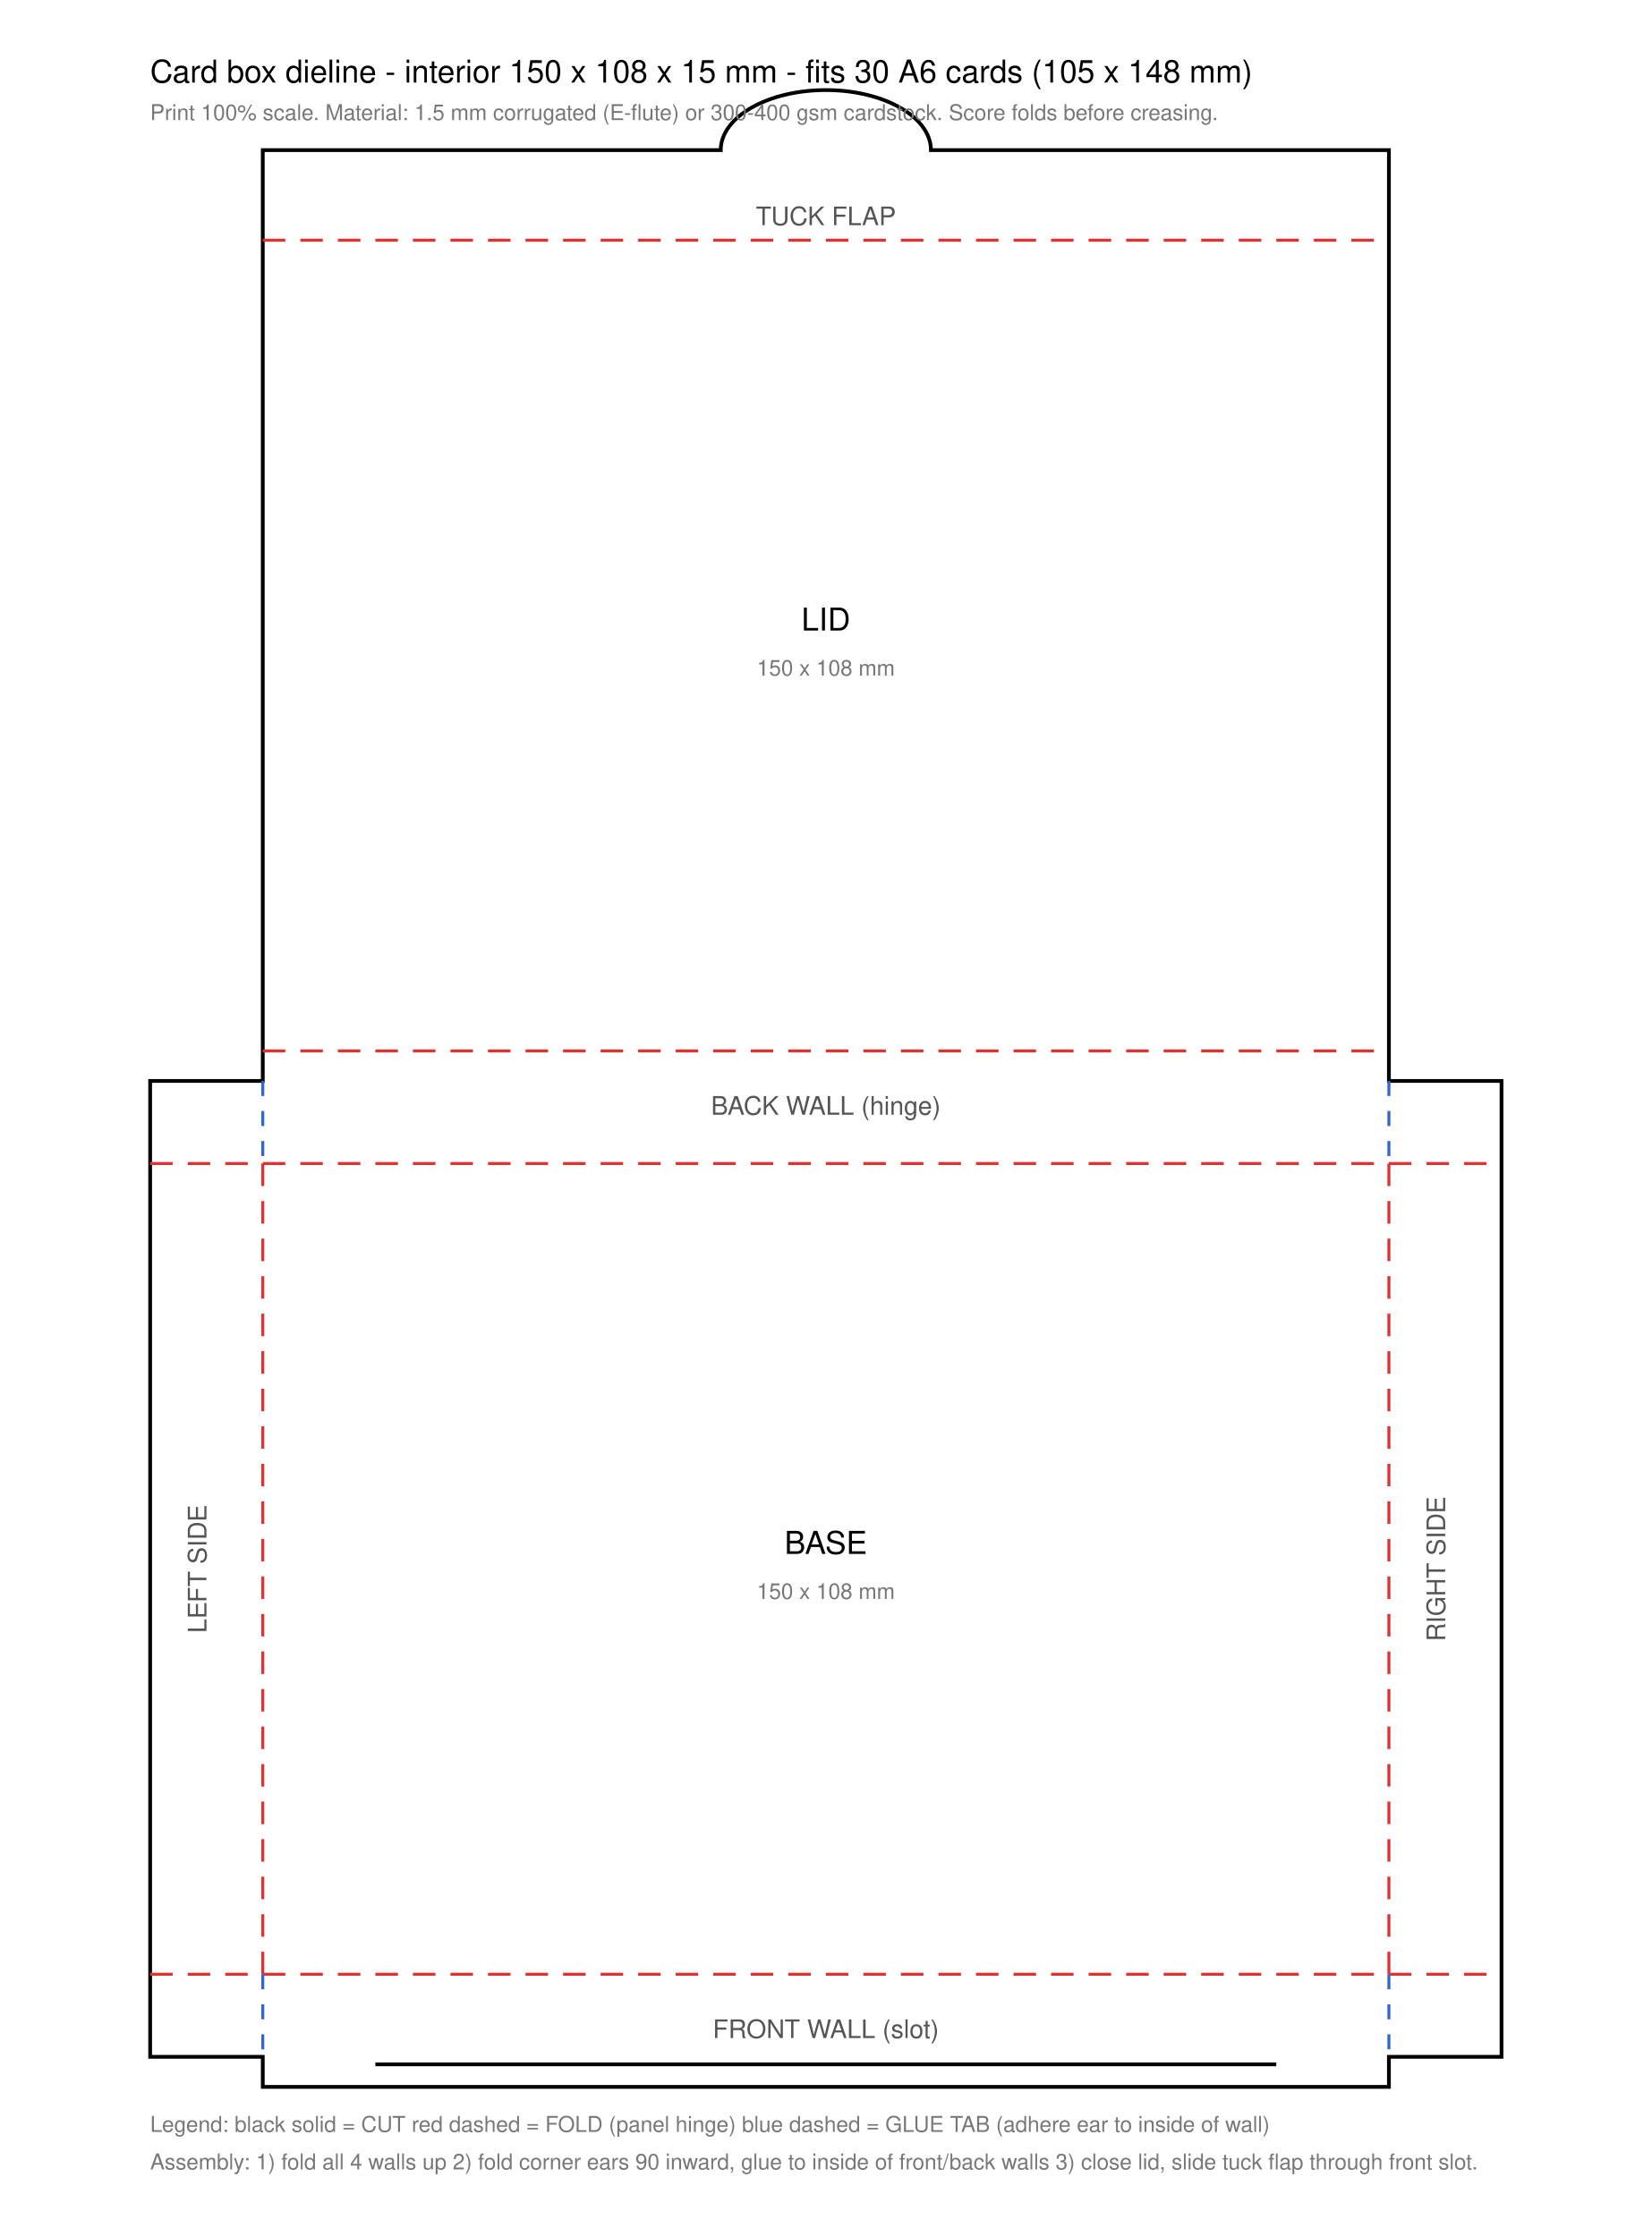
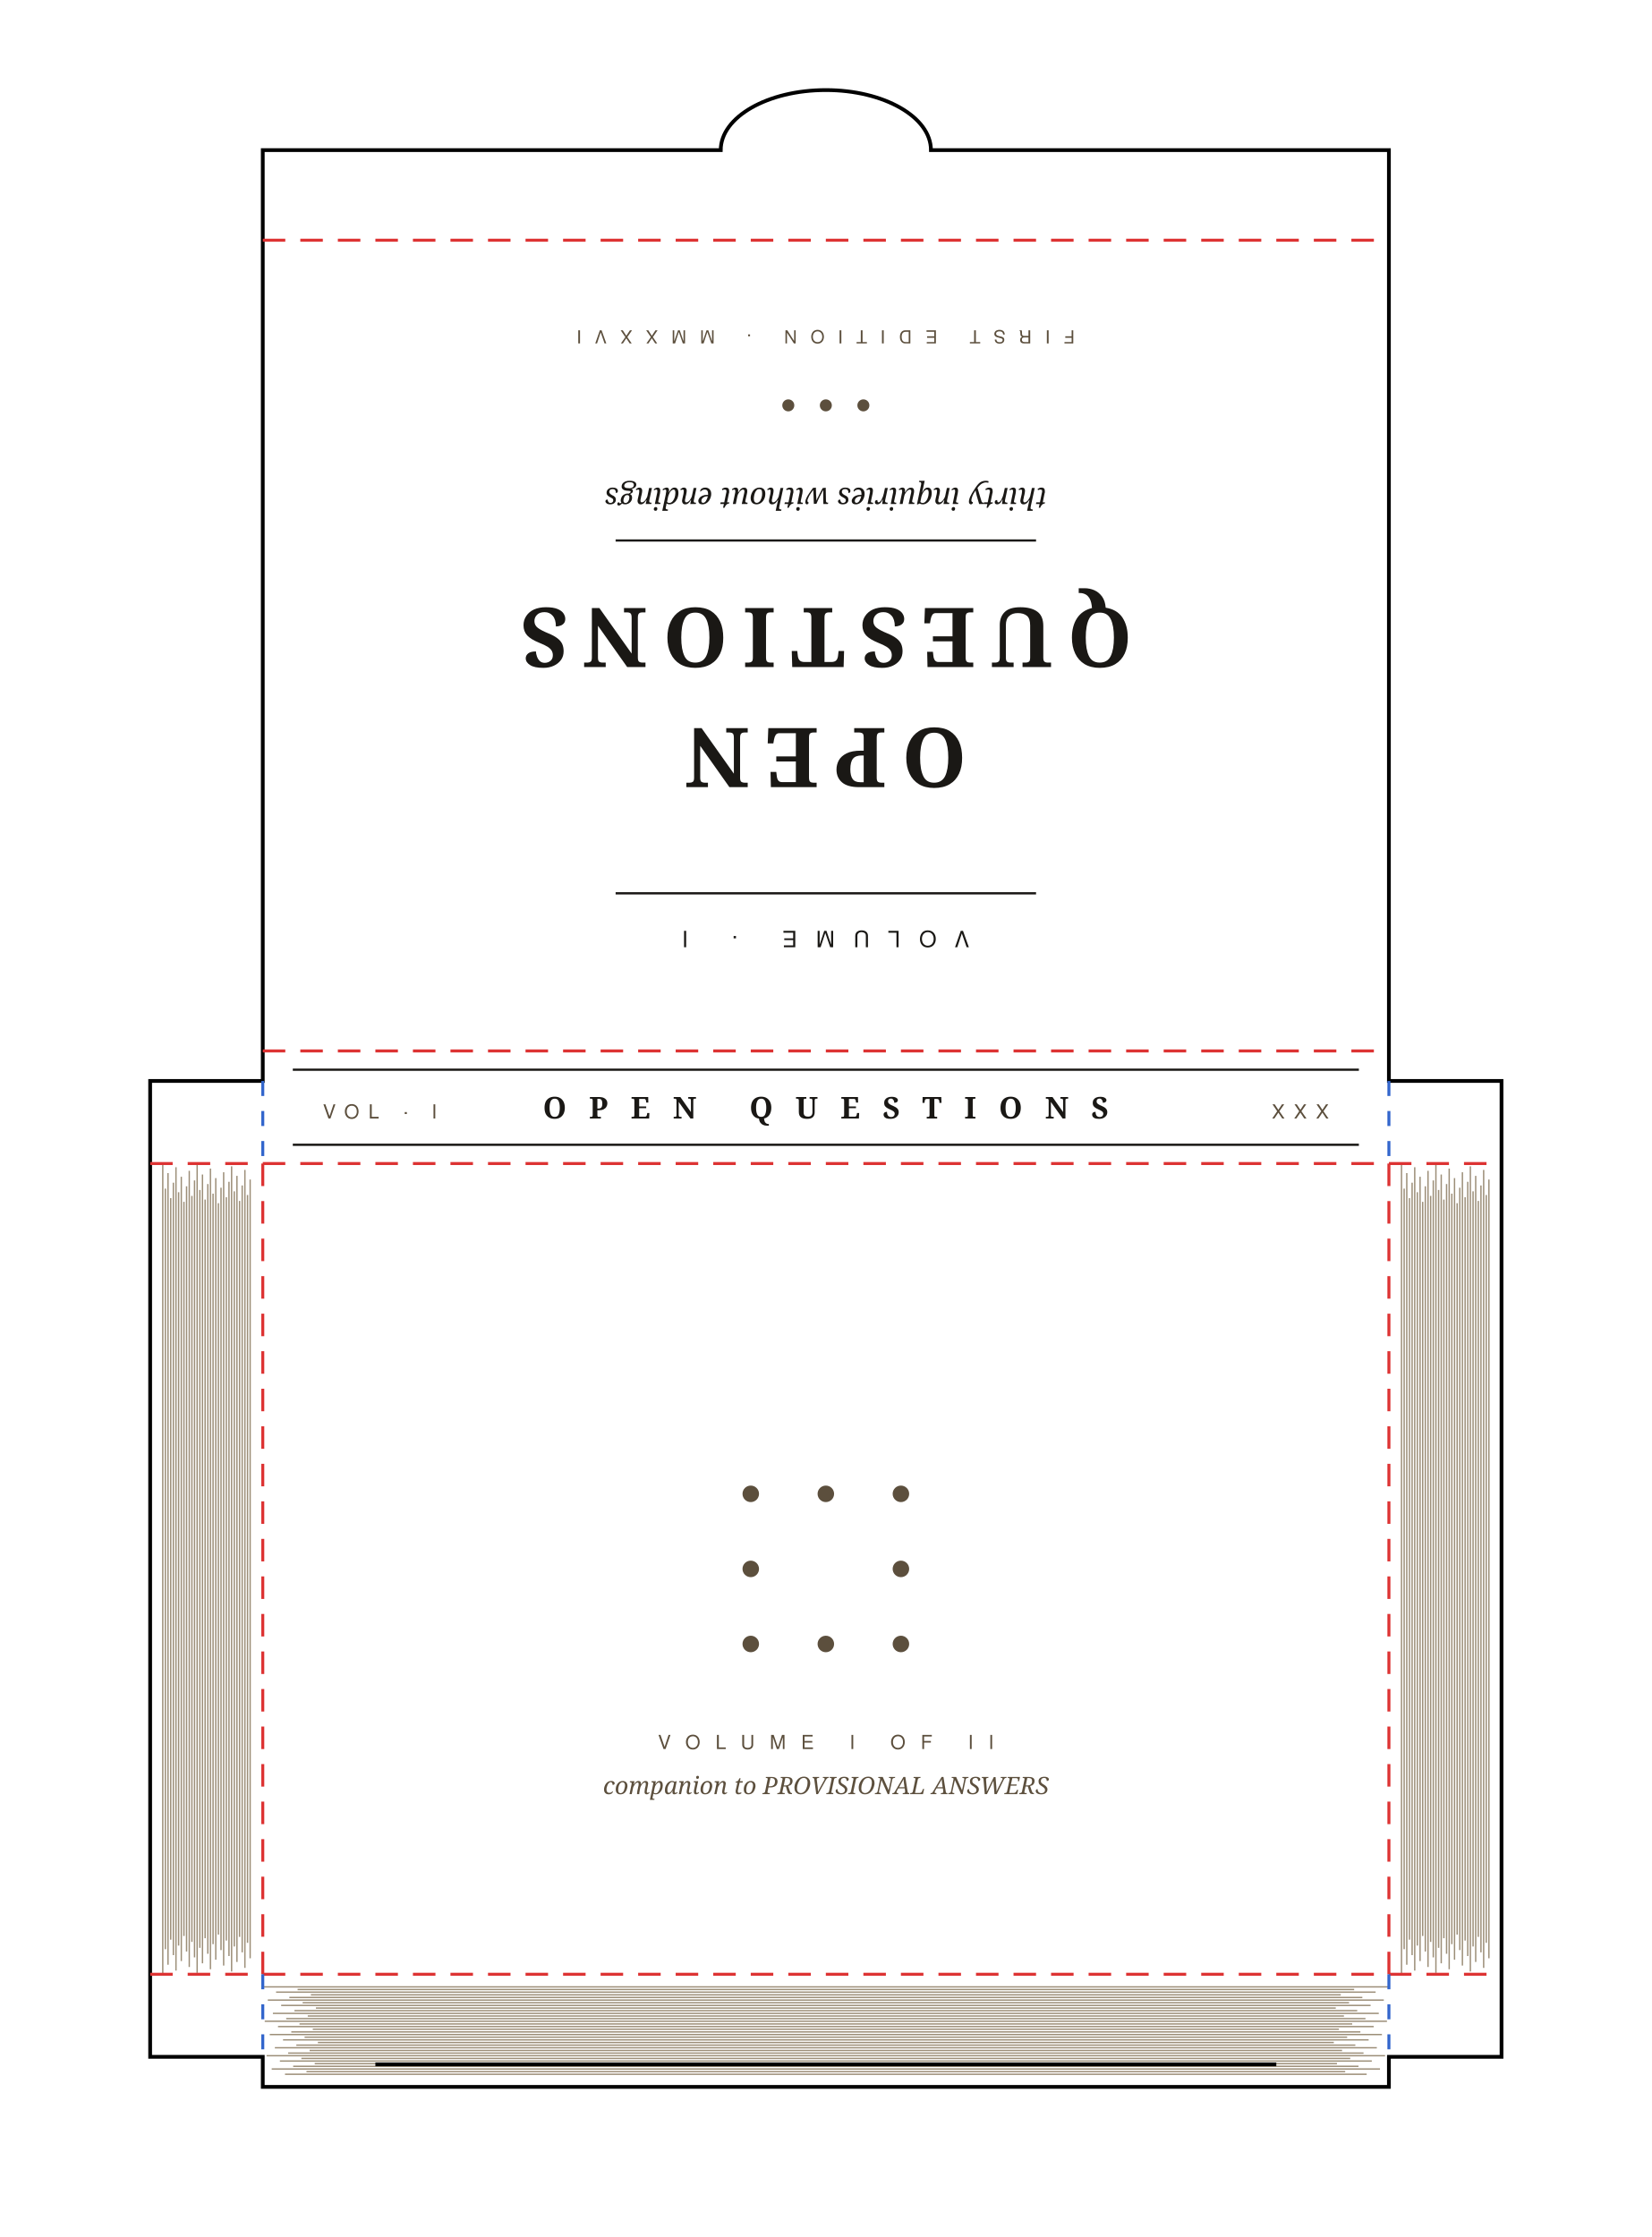
<svg xmlns="http://www.w3.org/2000/svg" width="220mm" height="298mm" viewBox="0 0 220 298">
  <defs>
    <style>
      .cut { fill: none; stroke: #000; stroke-width: 0.5; }
      .fold { fill: none; stroke: #d33; stroke-width: 0.4; stroke-dasharray: 3,2; }
      .glue { fill: none; stroke: #36c; stroke-width: 0.4; stroke-dasharray: 2,2; }
-       .label { font-family: Helvetica, Arial, sans-serif; font-size: 3.4px; fill: #555; }
-       .title { font-family: Helvetica, Arial, sans-serif; font-size: 4.2px; fill: #000; }
-       .dim { font-family: Helvetica, Arial, sans-serif; font-size: 2.9px; fill: #777; }
+       .pe { fill: none; stroke: #9C8E78; stroke-width: 0.18; }
    </style>
  </defs>
  <g transform="translate(20, 20)">
-     <path class="cut" d="M 15,0 L 76.0,0 A 14.0,8 0 0 1 104.0,0 L 165,0 L 165,124 L 180,124 L 180,254 L 165,254 L 165,258 L 15,258 L 15,254 L 0,254 L 0,124 L 15,124 Z" />
-     <line class="cut" x1="30" y1="255" x2="150" y2="255" />
-     <line class="fold" x1="15" y1="12" x2="165" y2="12" />
-     <line class="fold" x1="15" y1="120" x2="165" y2="120" />
-     <line class="fold" x1="15" y1="135" x2="165" y2="135" />
-     <line class="fold" x1="15" y1="243" x2="165" y2="243" />
-     <line class="fold" x1="15" y1="135" x2="15" y2="243" />
-     <line class="fold" x1="165" y1="135" x2="165" y2="243" />
-     <line class="fold" x1="0" y1="135" x2="15" y2="135" />
-     <line class="fold" x1="0" y1="243" x2="15" y2="243" />
-     <line class="fold" x1="165" y1="135" x2="180" y2="135" />
-     <line class="fold" x1="165" y1="243" x2="180" y2="243" />
-     <line class="glue" x1="15" y1="124" x2="15" y2="135" />
-     <line class="glue" x1="15" y1="243" x2="15" y2="254" />
-     <line class="glue" x1="165" y1="124" x2="165" y2="135" />
-     <line class="glue" x1="165" y1="243" x2="165" y2="254" />
-     <text class="title" x="90.0" y="187.0" text-anchor="middle">BASE</text>
-     <text class="dim" x="90.0" y="193.0" text-anchor="middle">150 x 108 mm</text>
-     <text class="title" x="90.0" y="64.0" text-anchor="middle">LID</text>
-     <text class="dim" x="90.0" y="70.0" text-anchor="middle">150 x 108 mm</text>
-     <text class="label" x="90.0" y="10.0" text-anchor="middle">TUCK FLAP</text>
-     <text class="label" x="90.0" y="128.5" text-anchor="middle">BACK WALL (hinge)</text>
-     <text class="label" x="90.0" y="251.5" text-anchor="middle">FRONT WALL (slot)</text>
-     <text class="label" x="7.5" y="189.0" text-anchor="middle" transform="rotate(-90 7.5 189.0)">LEFT SIDE</text>
-     <text class="label" x="172.5" y="189.0" text-anchor="middle" transform="rotate(-90 172.5 189.0)">RIGHT SIDE</text>
-     <text class="title" x="0" y="-9">Card box dieline - interior 150 x 108 x 15 mm - fits 30 A6 cards (105 x 148 mm)</text>
-     <text class="dim" x="0" y="-4">Print 100% scale. Material: 1.5 mm corrugated (E-flute) or 300-400 gsm cardstock. Score folds before creasing.</text>
-     <text class="dim" x="0" y="264">Legend:  black solid = CUT    red dashed = FOLD (panel hinge)    blue dashed = GLUE TAB (adhere ear to inside of wall)</text>
-     <text class="dim" x="0" y="269">Assembly: 1) fold all 4 walls up   2) fold corner ears 90 inward, glue to inside of front/back walls   3) close lid, slide tuck flap through front slot.</text>
+     <g id="design">
+       <line class="pe" x1="15.00" y1="244.68" x2="165.00" y2="244.68" />
+       <line class="pe" x1="19.64" y1="245.03" x2="160.37" y2="245.03" />
+       <line class="pe" x1="16.77" y1="245.38" x2="163.23" y2="245.38" />
+       <line class="pe" x1="21.41" y1="245.74" x2="158.59" y2="245.74" />
+       <line class="pe" x1="18.54" y1="246.09" x2="161.46" y2="246.09" />
+       <line class="pe" x1="15.67" y1="246.44" x2="164.32" y2="246.44" />
+       <line class="pe" x1="20.31" y1="246.79" x2="159.69" y2="246.79" />
+       <line class="pe" x1="17.45" y1="247.15" x2="162.56" y2="247.15" />
+       <line class="pe" x1="22.08" y1="247.50" x2="157.92" y2="247.50" />
+       <line class="pe" x1="19.22" y1="247.85" x2="160.78" y2="247.85" />
+       <line class="pe" x1="16.35" y1="248.21" x2="163.65" y2="248.21" />
+       <line class="pe" x1="20.99" y1="248.56" x2="159.01" y2="248.56" />
+       <line class="pe" x1="18.12" y1="248.91" x2="161.88" y2="248.91" />
+       <line class="pe" x1="15.26" y1="249.26" x2="164.74" y2="249.26" />
+       <line class="pe" x1="19.89" y1="249.62" x2="160.11" y2="249.62" />
+       <line class="pe" x1="17.03" y1="249.97" x2="162.97" y2="249.97" />
+       <line class="pe" x1="21.66" y1="250.32" x2="158.34" y2="250.32" />
+       <line class="pe" x1="18.80" y1="250.68" x2="161.20" y2="250.68" />
+       <line class="pe" x1="15.93" y1="251.03" x2="164.07" y2="251.03" />
+       <line class="pe" x1="20.57" y1="251.38" x2="159.44" y2="251.38" />
+       <line class="pe" x1="17.70" y1="251.74" x2="162.30" y2="251.74" />
+       <line class="pe" x1="22.34" y1="252.09" x2="157.66" y2="252.09" />
+       <line class="pe" x1="19.47" y1="252.44" x2="160.53" y2="252.44" />
+       <line class="pe" x1="16.61" y1="252.79" x2="163.39" y2="252.79" />
+       <line class="pe" x1="21.24" y1="253.15" x2="158.76" y2="253.15" />
+       <line class="pe" x1="18.38" y1="253.50" x2="161.62" y2="253.50" />
+       <line class="pe" x1="15.51" y1="253.85" x2="164.49" y2="253.85" />
+       <line class="pe" x1="20.14" y1="254.21" x2="159.85" y2="254.21" />
+       <line class="pe" x1="17.28" y1="254.56" x2="162.72" y2="254.56" />
+       <line class="pe" x1="21.92" y1="254.91" x2="158.08" y2="254.91" />
+       <line class="pe" x1="19.05" y1="255.26" x2="160.95" y2="255.26" />
+       <line class="pe" x1="16.19" y1="255.62" x2="163.81" y2="255.62" />
+       <line class="pe" x1="20.82" y1="255.97" x2="159.18" y2="255.97" />
+       <line class="pe" x1="17.96" y1="256.32" x2="162.04" y2="256.32" />
+       <line class="pe" x1="1.68" y1="135.00" x2="1.68" y2="243.00" />
+       <line class="pe" x1="2.03" y1="138.34" x2="2.03" y2="239.66" />
+       <line class="pe" x1="2.38" y1="136.27" x2="2.38" y2="241.73" />
+       <line class="pe" x1="2.74" y1="139.61" x2="2.74" y2="238.39" />
+       <line class="pe" x1="3.09" y1="137.55" x2="3.09" y2="240.45" />
+       <line class="pe" x1="3.44" y1="135.49" x2="3.44" y2="242.51" />
+       <line class="pe" x1="3.79" y1="138.82" x2="3.79" y2="239.18" />
+       <line class="pe" x1="4.15" y1="136.76" x2="4.15" y2="241.24" />
+       <line class="pe" x1="4.50" y1="140.10" x2="4.50" y2="237.90" />
+       <line class="pe" x1="4.85" y1="138.03" x2="4.85" y2="239.97" />
+       <line class="pe" x1="5.21" y1="135.97" x2="5.21" y2="242.03" />
+       <line class="pe" x1="5.56" y1="139.31" x2="5.56" y2="238.69" />
+       <line class="pe" x1="5.91" y1="137.25" x2="5.91" y2="240.75" />
+       <line class="pe" x1="6.26" y1="135.18" x2="6.26" y2="242.82" />
+       <line class="pe" x1="6.62" y1="138.52" x2="6.62" y2="239.48" />
+       <line class="pe" x1="6.97" y1="136.46" x2="6.97" y2="241.54" />
+       <line class="pe" x1="7.32" y1="139.80" x2="7.32" y2="238.20" />
+       <line class="pe" x1="7.68" y1="137.73" x2="7.68" y2="240.27" />
+       <line class="pe" x1="8.03" y1="135.67" x2="8.03" y2="242.33" />
+       <line class="pe" x1="8.38" y1="139.01" x2="8.38" y2="238.99" />
+       <line class="pe" x1="8.74" y1="136.94" x2="8.74" y2="241.06" />
+       <line class="pe" x1="9.09" y1="140.28" x2="9.09" y2="237.72" />
+       <line class="pe" x1="9.44" y1="138.22" x2="9.44" y2="239.78" />
+       <line class="pe" x1="9.79" y1="136.16" x2="9.79" y2="241.84" />
+       <line class="pe" x1="10.15" y1="139.49" x2="10.15" y2="238.51" />
+       <line class="pe" x1="10.50" y1="137.43" x2="10.50" y2="240.57" />
+       <line class="pe" x1="10.85" y1="135.37" x2="10.85" y2="242.63" />
+       <line class="pe" x1="11.21" y1="138.70" x2="11.21" y2="239.30" />
+       <line class="pe" x1="11.56" y1="136.64" x2="11.56" y2="241.36" />
+       <line class="pe" x1="11.91" y1="139.98" x2="11.91" y2="238.02" />
+       <line class="pe" x1="12.26" y1="137.92" x2="12.26" y2="240.08" />
+       <line class="pe" x1="12.62" y1="135.85" x2="12.62" y2="242.15" />
+       <line class="pe" x1="12.97" y1="139.19" x2="12.97" y2="238.81" />
+       <line class="pe" x1="13.32" y1="137.13" x2="13.32" y2="240.87" />
+       <line class="pe" x1="166.68" y1="135.00" x2="166.68" y2="243.00" />
+       <line class="pe" x1="167.03" y1="138.34" x2="167.03" y2="239.66" />
+       <line class="pe" x1="167.38" y1="136.27" x2="167.38" y2="241.73" />
+       <line class="pe" x1="167.74" y1="139.61" x2="167.74" y2="238.39" />
+       <line class="pe" x1="168.09" y1="137.55" x2="168.09" y2="240.45" />
+       <line class="pe" x1="168.44" y1="135.49" x2="168.44" y2="242.51" />
+       <line class="pe" x1="168.79" y1="138.82" x2="168.79" y2="239.18" />
+       <line class="pe" x1="169.15" y1="136.76" x2="169.15" y2="241.24" />
+       <line class="pe" x1="169.50" y1="140.10" x2="169.50" y2="237.90" />
+       <line class="pe" x1="169.85" y1="138.03" x2="169.85" y2="239.97" />
+       <line class="pe" x1="170.21" y1="135.97" x2="170.21" y2="242.03" />
+       <line class="pe" x1="170.56" y1="139.31" x2="170.56" y2="238.69" />
+       <line class="pe" x1="170.91" y1="137.25" x2="170.91" y2="240.75" />
+       <line class="pe" x1="171.26" y1="135.18" x2="171.26" y2="242.82" />
+       <line class="pe" x1="171.62" y1="138.52" x2="171.62" y2="239.48" />
+       <line class="pe" x1="171.97" y1="136.46" x2="171.97" y2="241.54" />
+       <line class="pe" x1="172.32" y1="139.80" x2="172.32" y2="238.20" />
+       <line class="pe" x1="172.68" y1="137.73" x2="172.68" y2="240.27" />
+       <line class="pe" x1="173.03" y1="135.67" x2="173.03" y2="242.33" />
+       <line class="pe" x1="173.38" y1="139.01" x2="173.38" y2="238.99" />
+       <line class="pe" x1="173.74" y1="136.94" x2="173.74" y2="241.06" />
+       <line class="pe" x1="174.09" y1="140.28" x2="174.09" y2="237.72" />
+       <line class="pe" x1="174.44" y1="138.22" x2="174.44" y2="239.78" />
+       <line class="pe" x1="174.79" y1="136.16" x2="174.79" y2="241.84" />
+       <line class="pe" x1="175.15" y1="139.49" x2="175.15" y2="238.51" />
+       <line class="pe" x1="175.50" y1="137.43" x2="175.50" y2="240.57" />
+       <line class="pe" x1="175.85" y1="135.37" x2="175.85" y2="242.63" />
+       <line class="pe" x1="176.21" y1="138.70" x2="176.21" y2="239.30" />
+       <line class="pe" x1="176.56" y1="136.64" x2="176.56" y2="241.36" />
+       <line class="pe" x1="176.91" y1="139.98" x2="176.91" y2="238.02" />
+       <line class="pe" x1="177.26" y1="137.92" x2="177.26" y2="240.08" />
+       <line class="pe" x1="177.62" y1="135.85" x2="177.62" y2="242.15" />
+       <line class="pe" x1="177.97" y1="139.19" x2="177.97" y2="238.81" />
+       <line class="pe" x1="178.32" y1="137.13" x2="178.32" y2="240.87" />
+       <g id="lid_design" transform="rotate(180 90.0 66.0)">
+         <text x="90.0" y="28.0" text-anchor="middle" font-family="Helvetica, Arial, sans-serif" font-size="3" letter-spacing="2.5" fill="#1A1815">VOLUME · I</text>
+         <line x1="62.0" y1="33.0" x2="118.0" y2="33.0" stroke="#1A1815" stroke-width="0.3" />
+         <text x="90.0" y="55.0" text-anchor="middle" font-family="Georgia, serif" font-size="11" font-weight="700" letter-spacing="2" fill="#1A1815">OPEN</text>
+         <text x="90.0" y="71.0" text-anchor="middle" font-family="Georgia, serif" font-size="11" font-weight="700" letter-spacing="2" fill="#1A1815">QUESTIONS</text>
+         <line x1="62.0" y1="80.0" x2="118.0" y2="80.0" stroke="#1A1815" stroke-width="0.3" />
+         <text x="90.0" y="87.0" text-anchor="middle" font-family="Georgia, serif" font-size="4" font-style="italic" fill="#1A1815">thirty inquiries without endings</text>
+         <circle cx="85.0" cy="98.0" r="0.8" fill="#5C4F3D" />
+         <circle cx="90.0" cy="98.0" r="0.8" fill="#5C4F3D" />
+         <circle cx="95.0" cy="98.0" r="0.8" fill="#5C4F3D" />
+         <text x="90.0" y="108.0" text-anchor="middle" font-family="Helvetica, Arial, sans-serif" font-size="2.4" letter-spacing="1.8" fill="#5C4F3D">FIRST EDITION · MMXXVI</text>
+       </g>
+       <g id="spine_design">
+         <line x1="19" y1="122.5" x2="161" y2="122.5" stroke="#1A1815" stroke-width="0.3" />
+         <text x="90.0" y="129.0" text-anchor="middle" font-family="Georgia, serif" font-size="4" font-weight="700" letter-spacing="3" fill="#1A1815">OPEN QUESTIONS</text>
+         <line x1="19" y1="132.5" x2="161" y2="132.5" stroke="#1A1815" stroke-width="0.3" />
+         <text x="23" y="129.0" text-anchor="start" font-family="Helvetica, sans-serif" font-size="2.6" letter-spacing="1.2" fill="#5C4F3D">VOL · I</text>
+         <text x="157" y="129.0" text-anchor="end" font-family="Helvetica, sans-serif" font-size="2.6" letter-spacing="1.2" fill="#5C4F3D">XXX</text>
+       </g>
+       <g id="base_design">
+         <g fill="#5C4F3D">
+           <circle cx="80.0" cy="179.0" r="1.1" />
+           <circle cx="90.0" cy="179.0" r="1.1" />
+           <circle cx="100.0" cy="179.0" r="1.1" />
+           <circle cx="80.0" cy="189.0" r="1.1" />
+           <circle cx="100.0" cy="189.0" r="1.1" />
+           <circle cx="80.0" cy="199.0" r="1.1" />
+           <circle cx="90.0" cy="199.0" r="1.1" />
+           <circle cx="100.0" cy="199.0" r="1.1" />
+         </g>
+         <text x="90.0" y="213.0" text-anchor="middle" font-family="Helvetica, sans-serif" font-size="2.6" letter-spacing="2" fill="#5C4F3D">VOLUME I OF II</text>
+         <text x="90.0" y="219.0" text-anchor="middle" font-family="Georgia, serif" font-size="3.2" font-style="italic" fill="#5C4F3D">companion to PROVISIONAL ANSWERS</text>
+       </g>
+     </g>
+     <g id="dieline">
+       <path class="cut" d="M 15,0 L 76.0,0 A 14.0,8 0 0 1 104.0,0 L 165,0 L 165,124 L 180,124 L 180,254 L 165,254 L 165,258 L 15,258 L 15,254 L 0,254 L 0,124 L 15,124 Z" />
+       <line class="cut" x1="30" y1="255" x2="150" y2="255" />
+       <line class="fold" x1="15" y1="12" x2="165" y2="12" />
+       <line class="fold" x1="15" y1="120" x2="165" y2="120" />
+       <line class="fold" x1="15" y1="135" x2="165" y2="135" />
+       <line class="fold" x1="15" y1="243" x2="165" y2="243" />
+       <line class="fold" x1="15" y1="135" x2="15" y2="243" />
+       <line class="fold" x1="165" y1="135" x2="165" y2="243" />
+       <line class="fold" x1="0" y1="135" x2="15" y2="135" />
+       <line class="fold" x1="0" y1="243" x2="15" y2="243" />
+       <line class="fold" x1="165" y1="135" x2="180" y2="135" />
+       <line class="fold" x1="165" y1="243" x2="180" y2="243" />
+       <line class="glue" x1="15" y1="124" x2="15" y2="135" />
+       <line class="glue" x1="15" y1="243" x2="15" y2="254" />
+       <line class="glue" x1="165" y1="124" x2="165" y2="135" />
+       <line class="glue" x1="165" y1="243" x2="165" y2="254" />
+     </g>
  </g>
</svg>
